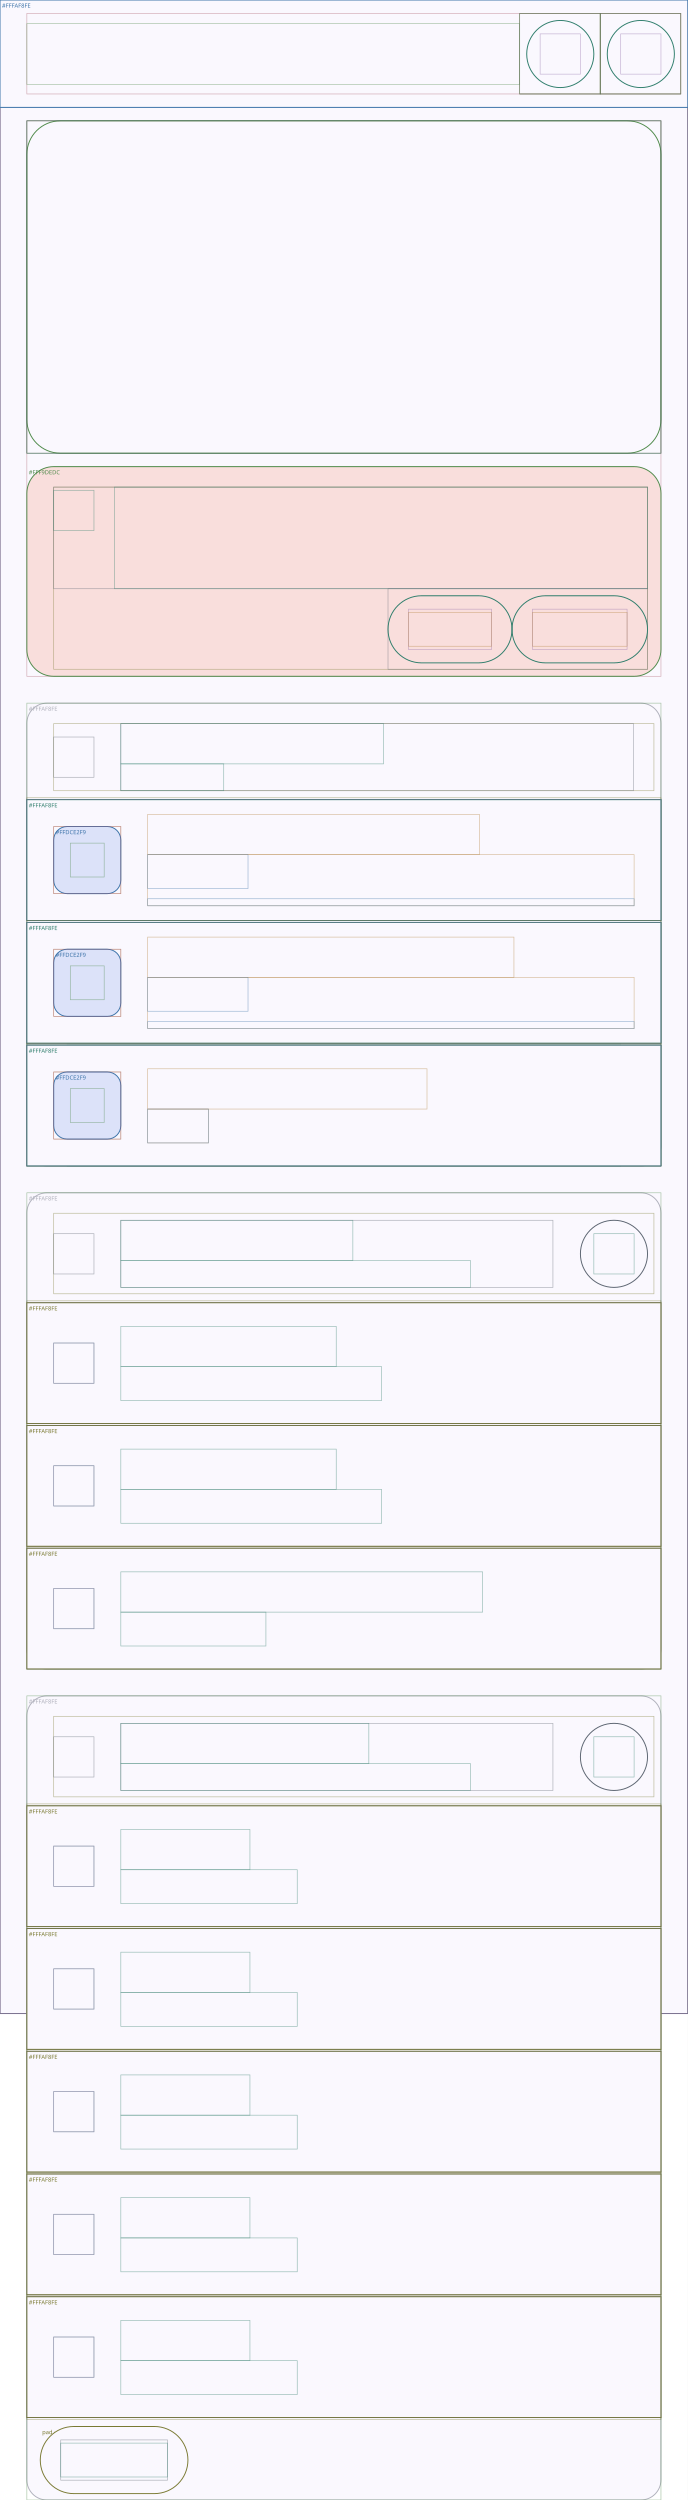
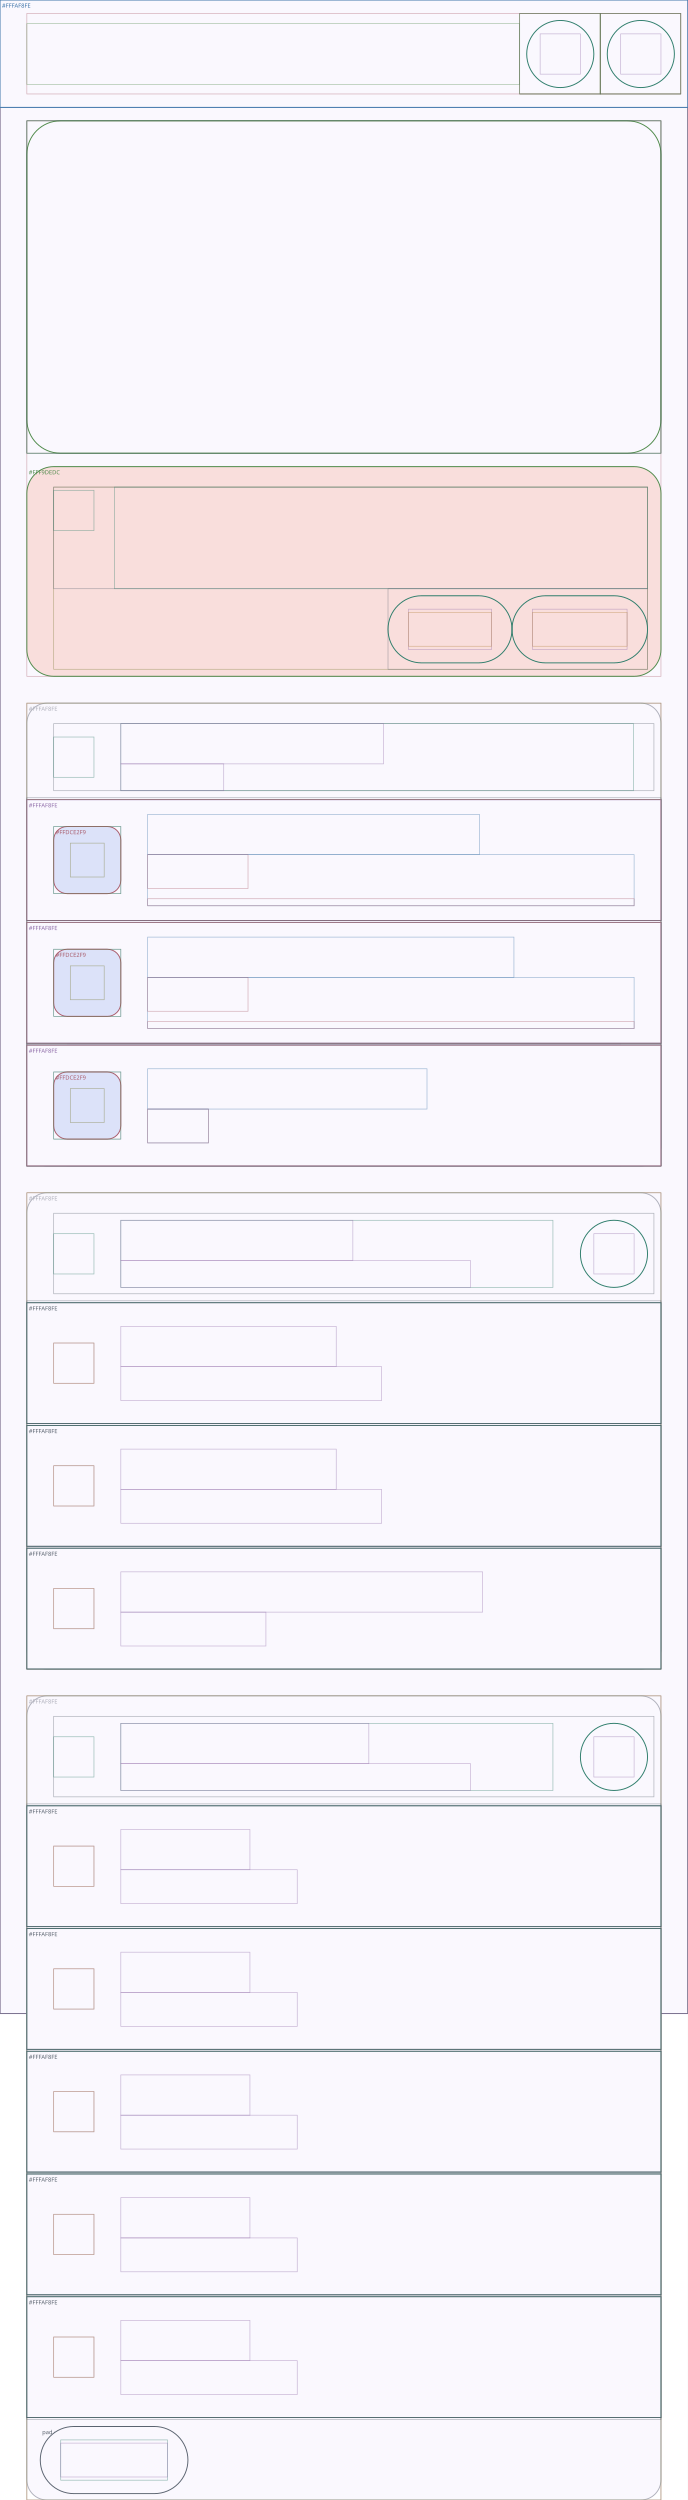
<svg xmlns="http://www.w3.org/2000/svg" viewBox="0 0 1076 3911" width="1076" height="3911" role="img" aria-label="composeApp/HomeDownloadFailedPreview layout wireframe">
  <rect width="1076" height="3911" fill="#ffffff" />
  <g>
    <rect x="0" y="0" width="1076" height="3150" fill="none" fill-opacity="0" stroke="#5B6470" stroke-width="1" stroke-opacity="0.5" />
  </g>
  <g>
    <rect x="0" y="0" width="1076" height="3150" fill="none" fill-opacity="0" stroke="#2E7D6B" stroke-width="1" stroke-opacity="0.5" />
  </g>
  <g>
    <rect x="0" y="0" width="1076" height="3150" fill="#FAF8FE" fill-opacity="1" stroke="#8E6BA8" stroke-width="1.5" stroke-opacity="1" />
    <text x="3" y="12" font-family="system-ui, sans-serif" font-size="9" fill="#8E6BA8">#FFFAF8FE</text>
  </g>
  <g>
    <rect x="0" y="0" width="1076" height="3150" fill="none" fill-opacity="0" stroke="#B0813B" stroke-width="1" stroke-opacity="0.5" />
  </g>
  <g>
    <rect x="0" y="168" width="1076" height="2982" fill="none" fill-opacity="0" stroke="#3B72A8" stroke-width="1" stroke-opacity="0.5" />
  </g>
  <g>
    <rect x="42" y="189" width="992" height="869" fill="none" fill-opacity="0" stroke="#A85B6B" stroke-width="1" stroke-opacity="0.5" />
  </g>
  <g>
    <path d="M94.5,189 H981.5 A52.5,52.5 0 0 1 1034,241.5 V656.5 A52.5,52.5 0 0 1 981.5,709 H94.5 A52.5,52.5 0 0 1 42,656.5 V241.5 A52.5,52.5 0 0 1 94.5,189 Z" fill="none" fill-opacity="0" stroke="#4F8A4A" stroke-width="1.5" stroke-opacity="1" />
  </g>
  <g>
    <rect x="42" y="189" width="992" height="520" fill="none" fill-opacity="0" stroke="#7A7A33" stroke-width="1" stroke-opacity="0.5" />
  </g>
  <g>
    <rect x="42" y="189" width="992" height="520" fill="none" fill-opacity="0" stroke="#5B6470" stroke-width="1" stroke-opacity="0.5" />
  </g>
  <g>
    <rect x="42" y="189" width="992" height="520" fill="none" fill-opacity="0" stroke="#2E7D6B" stroke-width="1" stroke-opacity="0.5" />
  </g>
  <g>
    <path d="M84,730 H992 A42,42 0 0 1 1034,772 V1016 A42,42 0 0 1 992,1058 H84 A42,42 0 0 1 42,1016 V772 A42,42 0 0 1 84,730 Z" fill="#F9DEDC" fill-opacity="1" stroke="#4F8A4A" stroke-width="1.5" stroke-opacity="1" />
    <text x="45" y="742" font-family="system-ui, sans-serif" font-size="9" fill="#4F8A4A">#FFF9DEDC</text>
  </g>
  <g>
    <rect x="84" y="762" width="929" height="285" fill="none" fill-opacity="0" stroke="#7A7A33" stroke-width="1" stroke-opacity="0.5" />
  </g>
  <g>
    <rect x="84" y="762" width="929" height="159" fill="none" fill-opacity="0" stroke="#5B6470" stroke-width="1" stroke-opacity="0.5" />
  </g>
  <g>
    <rect x="84" y="767" width="63" height="63" fill="none" fill-opacity="0" stroke="#2E7D6B" stroke-width="1" stroke-opacity="0.5" />
  </g>
  <g>
    <rect x="179" y="762" width="834" height="159" fill="none" fill-opacity="0" stroke="#2E7D6B" stroke-width="1" stroke-opacity="0.5" />
  </g>
  <g>
    <rect x="607" y="921" width="406" height="126" fill="none" fill-opacity="0" stroke="#5B6470" stroke-width="1" stroke-opacity="0.5" />
  </g>
  <g>
    <path d="M659.5,932 H748.5 A52.5,52.5 0 0 1 801,984.5 V984.5 A52.5,52.5 0 0 1 748.5,1037 H659.5 A52.5,52.5 0 0 1 607,984.5 V984.5 A52.5,52.5 0 0 1 659.5,932 Z" fill="none" fill-opacity="0" stroke="#2E7D6B" stroke-width="1.5" stroke-opacity="1" />
  </g>
  <g>
    <rect x="639" y="953" width="130" height="63" fill="none" fill-opacity="0" stroke="#8E6BA8" stroke-width="1" stroke-opacity="0.5" />
  </g>
  <g>
    <rect x="639" y="958" width="130" height="53" fill="none" fill-opacity="0" stroke="#B0813B" stroke-width="1" stroke-opacity="0.5" />
  </g>
  <g>
    <path d="M853.5,932 H960.5 A52.5,52.5 0 0 1 1013,984.5 V984.5 A52.5,52.5 0 0 1 960.5,1037 H853.5 A52.5,52.5 0 0 1 801,984.5 V984.5 A52.5,52.5 0 0 1 853.5,932 Z" fill="none" fill-opacity="0" stroke="#2E7D6B" stroke-width="1.5" stroke-opacity="1" />
  </g>
  <g>
    <rect x="833" y="953" width="148" height="63" fill="none" fill-opacity="0" stroke="#8E6BA8" stroke-width="1" stroke-opacity="0.5" />
  </g>
  <g>
    <rect x="833" y="958" width="148" height="53" fill="none" fill-opacity="0" stroke="#B0813B" stroke-width="1" stroke-opacity="0.5" />
  </g>
  <g>
+     <rect x="42" y="1100" width="992" height="724" fill="none" fill-opacity="0" stroke="#A85B6B" stroke-width="1" stroke-opacity="0.5" />
+   </g>
+   <g>
    <path d="M73.5,1100 H1002.5 A31.5,31.5 0 0 1 1034,1131.5 V1792.5 A31.5,31.5 0 0 1 1002.5,1824 H73.5 A31.5,31.5 0 0 1 42,1792.5 V1131.5 A31.5,31.5 0 0 1 73.5,1100 Z" fill="#FAF8FE" fill-opacity="1" stroke="#B0B1BC" stroke-width="1.5" stroke-opacity="1" />
    <text x="45" y="1112" font-family="system-ui, sans-serif" font-size="9" fill="#B0B1BC">#FFFAF8FE</text>
  </g>
  <g>
-     <rect x="42" y="1100" width="992" height="724" fill="none" fill-opacity="0" stroke="#4F8A4A" stroke-width="1" stroke-opacity="0.5" />
-   </g>
-   <g>
-     <rect x="84" y="1132" width="939" height="105" fill="none" fill-opacity="0" stroke="#7A7A33" stroke-width="1" stroke-opacity="0.5" />
-   </g>
-   <g>
-     <rect x="84" y="1153" width="63" height="63" fill="none" fill-opacity="0" stroke="#5B6470" stroke-width="1" stroke-opacity="0.5" />
-   </g>
-   <g>
-     <rect x="189" y="1132" width="802" height="105" fill="none" fill-opacity="0" stroke="#5B6470" stroke-width="1" stroke-opacity="0.5" />
-   </g>
-   <g>
-     <rect x="189" y="1132" width="411" height="63" fill="none" fill-opacity="0" stroke="#2E7D6B" stroke-width="1" stroke-opacity="0.5" />
-   </g>
-   <g>
-     <rect x="189" y="1195" width="161" height="42" fill="none" fill-opacity="0" stroke="#2E7D6B" stroke-width="1" stroke-opacity="0.5" />
-   </g>
-   <g>
-     <rect x="42" y="1248" width="992" height="3" fill="none" fill-opacity="0" stroke="#7A7A33" stroke-width="1" stroke-opacity="0.5" />
-   </g>
-   <g>
-     <rect x="42" y="1251" width="992" height="189" fill="none" fill-opacity="0" stroke="#7A7A33" stroke-width="1" stroke-opacity="0.5" />
+     <rect x="42" y="1100" width="992" height="724" fill="none" fill-opacity="0" stroke="#7A7A33" stroke-width="1" stroke-opacity="0.5" />
+   </g>
+   <g>
+     <rect x="84" y="1132" width="939" height="105" fill="none" fill-opacity="0" stroke="#5B6470" stroke-width="1" stroke-opacity="0.5" />
+   </g>
+   <g>
+     <rect x="84" y="1153" width="63" height="63" fill="none" fill-opacity="0" stroke="#2E7D6B" stroke-width="1" stroke-opacity="0.5" />
+   </g>
+   <g>
+     <rect x="189" y="1132" width="802" height="105" fill="none" fill-opacity="0" stroke="#2E7D6B" stroke-width="1" stroke-opacity="0.5" />
+   </g>
+   <g>
+     <rect x="189" y="1132" width="411" height="63" fill="none" fill-opacity="0" stroke="#8E6BA8" stroke-width="1" stroke-opacity="0.5" />
+   </g>
+   <g>
+     <rect x="189" y="1195" width="161" height="42" fill="none" fill-opacity="0" stroke="#8E6BA8" stroke-width="1" stroke-opacity="0.5" />
+   </g>
+   <g>
+     <rect x="42" y="1248" width="992" height="3" fill="none" fill-opacity="0" stroke="#5B6470" stroke-width="1" stroke-opacity="0.5" />
  </g>
  <g>
    <rect x="42" y="1251" width="992" height="189" fill="none" fill-opacity="0" stroke="#5B6470" stroke-width="1" stroke-opacity="0.5" />
  </g>
  <g>
-     <rect x="105" y="1251" width="866" height="189" fill="none" fill-opacity="0" stroke="#2E7D6B" stroke-width="1" stroke-opacity="0.5" />
-   </g>
-   <g>
-     <rect x="42" y="1251" width="992" height="189" fill="none" fill-opacity="0" stroke="#5B6470" stroke-width="1" stroke-opacity="0.5" />
-   </g>
-   <g>
-     <rect x="42" y="1251" width="992" height="189" fill="#FAF8FE" fill-opacity="1" stroke="#2E7D6B" stroke-width="1.5" stroke-opacity="1" />
-     <text x="45" y="1263" font-family="system-ui, sans-serif" font-size="9" fill="#2E7D6B">#FFFAF8FE</text>
-   </g>
-   <g>
-     <rect x="42" y="1251" width="992" height="189" fill="none" fill-opacity="0" stroke="#8E6BA8" stroke-width="1" stroke-opacity="0.5" />
-   </g>
-   <g>
-     <rect x="84" y="1293" width="105" height="105" fill="none" fill-opacity="0" stroke="#B0813B" stroke-width="1" stroke-opacity="0.5" />
-   </g>
-   <g>
-     <path d="M105,1293 H168 A21,21 0 0 1 189,1314 V1377 A21,21 0 0 1 168,1398 H105 A21,21 0 0 1 84,1377 V1314 A21,21 0 0 1 105,1293 Z" fill="#DCE2F9" fill-opacity="1" stroke="#3B72A8" stroke-width="1.5" stroke-opacity="1" />
-     <text x="87" y="1305" font-family="system-ui, sans-serif" font-size="9" fill="#3B72A8">#FFDCE2F9</text>
-   </g>
-   <g>
-     <rect x="84" y="1293" width="105" height="105" fill="none" fill-opacity="0" stroke="#A85B6B" stroke-width="1" stroke-opacity="0.5" />
-   </g>
-   <g>
-     <rect x="110" y="1319" width="53" height="53" fill="none" fill-opacity="0" stroke="#4F8A4A" stroke-width="1" stroke-opacity="0.5" />
-   </g>
-   <g>
-     <rect x="231" y="1274" width="519" height="63" fill="none" fill-opacity="0" stroke="#B0813B" stroke-width="1" stroke-opacity="0.5" />
-   </g>
-   <g>
-     <rect x="231" y="1337" width="761" height="80" fill="none" fill-opacity="0" stroke="#B0813B" stroke-width="1" stroke-opacity="0.5" />
-   </g>
-   <g>
-     <rect x="231" y="1337" width="157" height="53" fill="none" fill-opacity="0" stroke="#3B72A8" stroke-width="1" stroke-opacity="0.5" />
-   </g>
-   <g>
-     <rect x="231" y="1406" width="761" height="11" fill="none" fill-opacity="0" stroke="#3B72A8" stroke-width="1" stroke-opacity="0.5" />
-   </g>
-   <g>
-     <rect x="42" y="1440" width="992" height="3" fill="none" fill-opacity="0" stroke="#7A7A33" stroke-width="1" stroke-opacity="0.5" />
-   </g>
-   <g>
-     <rect x="42" y="1443" width="992" height="189" fill="none" fill-opacity="0" stroke="#7A7A33" stroke-width="1" stroke-opacity="0.5" />
+     <rect x="42" y="1251" width="992" height="189" fill="none" fill-opacity="0" stroke="#2E7D6B" stroke-width="1" stroke-opacity="0.5" />
+   </g>
+   <g>
+     <rect x="105" y="1251" width="866" height="189" fill="none" fill-opacity="0" stroke="#8E6BA8" stroke-width="1" stroke-opacity="0.5" />
+   </g>
+   <g>
+     <rect x="42" y="1251" width="992" height="189" fill="none" fill-opacity="0" stroke="#2E7D6B" stroke-width="1" stroke-opacity="0.5" />
+   </g>
+   <g>
+     <rect x="42" y="1251" width="992" height="189" fill="#FAF8FE" fill-opacity="1" stroke="#8E6BA8" stroke-width="1.5" stroke-opacity="1" />
+     <text x="45" y="1263" font-family="system-ui, sans-serif" font-size="9" fill="#8E6BA8">#FFFAF8FE</text>
+   </g>
+   <g>
+     <rect x="42" y="1251" width="992" height="189" fill="none" fill-opacity="0" stroke="#B0813B" stroke-width="1" stroke-opacity="0.5" />
+   </g>
+   <g>
+     <rect x="84" y="1293" width="105" height="105" fill="none" fill-opacity="0" stroke="#3B72A8" stroke-width="1" stroke-opacity="0.5" />
+   </g>
+   <g>
+     <path d="M105,1293 H168 A21,21 0 0 1 189,1314 V1377 A21,21 0 0 1 168,1398 H105 A21,21 0 0 1 84,1377 V1314 A21,21 0 0 1 105,1293 Z" fill="#DCE2F9" fill-opacity="1" stroke="#A85B6B" stroke-width="1.5" stroke-opacity="1" />
+     <text x="87" y="1305" font-family="system-ui, sans-serif" font-size="9" fill="#A85B6B">#FFDCE2F9</text>
+   </g>
+   <g>
+     <rect x="84" y="1293" width="105" height="105" fill="none" fill-opacity="0" stroke="#4F8A4A" stroke-width="1" stroke-opacity="0.5" />
+   </g>
+   <g>
+     <rect x="110" y="1319" width="53" height="53" fill="none" fill-opacity="0" stroke="#7A7A33" stroke-width="1" stroke-opacity="0.5" />
+   </g>
+   <g>
+     <rect x="231" y="1274" width="519" height="63" fill="none" fill-opacity="0" stroke="#3B72A8" stroke-width="1" stroke-opacity="0.5" />
+   </g>
+   <g>
+     <rect x="231" y="1337" width="761" height="80" fill="none" fill-opacity="0" stroke="#3B72A8" stroke-width="1" stroke-opacity="0.5" />
+   </g>
+   <g>
+     <rect x="231" y="1337" width="157" height="53" fill="none" fill-opacity="0" stroke="#A85B6B" stroke-width="1" stroke-opacity="0.5" />
+   </g>
+   <g>
+     <rect x="231" y="1406" width="761" height="11" fill="none" fill-opacity="0" stroke="#A85B6B" stroke-width="1" stroke-opacity="0.5" />
+   </g>
+   <g>
+     <rect x="42" y="1440" width="992" height="3" fill="none" fill-opacity="0" stroke="#5B6470" stroke-width="1" stroke-opacity="0.5" />
  </g>
  <g>
    <rect x="42" y="1443" width="992" height="189" fill="none" fill-opacity="0" stroke="#5B6470" stroke-width="1" stroke-opacity="0.5" />
  </g>
  <g>
-     <rect x="105" y="1443" width="866" height="189" fill="none" fill-opacity="0" stroke="#2E7D6B" stroke-width="1" stroke-opacity="0.5" />
-   </g>
-   <g>
-     <rect x="42" y="1443" width="992" height="189" fill="none" fill-opacity="0" stroke="#5B6470" stroke-width="1" stroke-opacity="0.5" />
-   </g>
-   <g>
-     <rect x="42" y="1443" width="992" height="189" fill="#FAF8FE" fill-opacity="1" stroke="#2E7D6B" stroke-width="1.5" stroke-opacity="1" />
-     <text x="45" y="1455" font-family="system-ui, sans-serif" font-size="9" fill="#2E7D6B">#FFFAF8FE</text>
-   </g>
-   <g>
-     <rect x="42" y="1443" width="992" height="189" fill="none" fill-opacity="0" stroke="#8E6BA8" stroke-width="1" stroke-opacity="0.5" />
-   </g>
-   <g>
-     <rect x="84" y="1485" width="105" height="105" fill="none" fill-opacity="0" stroke="#B0813B" stroke-width="1" stroke-opacity="0.5" />
-   </g>
-   <g>
-     <path d="M105,1485 H168 A21,21 0 0 1 189,1506 V1569 A21,21 0 0 1 168,1590 H105 A21,21 0 0 1 84,1569 V1506 A21,21 0 0 1 105,1485 Z" fill="#DCE2F9" fill-opacity="1" stroke="#3B72A8" stroke-width="1.5" stroke-opacity="1" />
-     <text x="87" y="1497" font-family="system-ui, sans-serif" font-size="9" fill="#3B72A8">#FFDCE2F9</text>
-   </g>
-   <g>
-     <rect x="84" y="1485" width="105" height="105" fill="none" fill-opacity="0" stroke="#A85B6B" stroke-width="1" stroke-opacity="0.5" />
-   </g>
-   <g>
-     <rect x="110" y="1511" width="53" height="53" fill="none" fill-opacity="0" stroke="#4F8A4A" stroke-width="1" stroke-opacity="0.5" />
-   </g>
-   <g>
-     <rect x="231" y="1466" width="573" height="63" fill="none" fill-opacity="0" stroke="#B0813B" stroke-width="1" stroke-opacity="0.5" />
-   </g>
-   <g>
-     <rect x="231" y="1529" width="761" height="80" fill="none" fill-opacity="0" stroke="#B0813B" stroke-width="1" stroke-opacity="0.5" />
-   </g>
-   <g>
-     <rect x="231" y="1529" width="157" height="53" fill="none" fill-opacity="0" stroke="#3B72A8" stroke-width="1" stroke-opacity="0.5" />
-   </g>
-   <g>
-     <rect x="231" y="1598" width="761" height="11" fill="none" fill-opacity="0" stroke="#3B72A8" stroke-width="1" stroke-opacity="0.5" />
-   </g>
-   <g>
-     <rect x="42" y="1632" width="992" height="3" fill="none" fill-opacity="0" stroke="#7A7A33" stroke-width="1" stroke-opacity="0.5" />
-   </g>
-   <g>
-     <rect x="42" y="1635" width="992" height="189" fill="none" fill-opacity="0" stroke="#7A7A33" stroke-width="1" stroke-opacity="0.5" />
+     <rect x="42" y="1443" width="992" height="189" fill="none" fill-opacity="0" stroke="#2E7D6B" stroke-width="1" stroke-opacity="0.5" />
+   </g>
+   <g>
+     <rect x="105" y="1443" width="866" height="189" fill="none" fill-opacity="0" stroke="#8E6BA8" stroke-width="1" stroke-opacity="0.5" />
+   </g>
+   <g>
+     <rect x="42" y="1443" width="992" height="189" fill="none" fill-opacity="0" stroke="#2E7D6B" stroke-width="1" stroke-opacity="0.5" />
+   </g>
+   <g>
+     <rect x="42" y="1443" width="992" height="189" fill="#FAF8FE" fill-opacity="1" stroke="#8E6BA8" stroke-width="1.5" stroke-opacity="1" />
+     <text x="45" y="1455" font-family="system-ui, sans-serif" font-size="9" fill="#8E6BA8">#FFFAF8FE</text>
+   </g>
+   <g>
+     <rect x="42" y="1443" width="992" height="189" fill="none" fill-opacity="0" stroke="#B0813B" stroke-width="1" stroke-opacity="0.5" />
+   </g>
+   <g>
+     <rect x="84" y="1485" width="105" height="105" fill="none" fill-opacity="0" stroke="#3B72A8" stroke-width="1" stroke-opacity="0.5" />
+   </g>
+   <g>
+     <path d="M105,1485 H168 A21,21 0 0 1 189,1506 V1569 A21,21 0 0 1 168,1590 H105 A21,21 0 0 1 84,1569 V1506 A21,21 0 0 1 105,1485 Z" fill="#DCE2F9" fill-opacity="1" stroke="#A85B6B" stroke-width="1.5" stroke-opacity="1" />
+     <text x="87" y="1497" font-family="system-ui, sans-serif" font-size="9" fill="#A85B6B">#FFDCE2F9</text>
+   </g>
+   <g>
+     <rect x="84" y="1485" width="105" height="105" fill="none" fill-opacity="0" stroke="#4F8A4A" stroke-width="1" stroke-opacity="0.5" />
+   </g>
+   <g>
+     <rect x="110" y="1511" width="53" height="53" fill="none" fill-opacity="0" stroke="#7A7A33" stroke-width="1" stroke-opacity="0.5" />
+   </g>
+   <g>
+     <rect x="231" y="1466" width="573" height="63" fill="none" fill-opacity="0" stroke="#3B72A8" stroke-width="1" stroke-opacity="0.5" />
+   </g>
+   <g>
+     <rect x="231" y="1529" width="761" height="80" fill="none" fill-opacity="0" stroke="#3B72A8" stroke-width="1" stroke-opacity="0.5" />
+   </g>
+   <g>
+     <rect x="231" y="1529" width="157" height="53" fill="none" fill-opacity="0" stroke="#A85B6B" stroke-width="1" stroke-opacity="0.5" />
+   </g>
+   <g>
+     <rect x="231" y="1598" width="761" height="11" fill="none" fill-opacity="0" stroke="#A85B6B" stroke-width="1" stroke-opacity="0.5" />
+   </g>
+   <g>
+     <rect x="42" y="1632" width="992" height="3" fill="none" fill-opacity="0" stroke="#5B6470" stroke-width="1" stroke-opacity="0.5" />
  </g>
  <g>
    <rect x="42" y="1635" width="992" height="189" fill="none" fill-opacity="0" stroke="#5B6470" stroke-width="1" stroke-opacity="0.5" />
  </g>
  <g>
-     <rect x="105" y="1635" width="866" height="189" fill="none" fill-opacity="0" stroke="#2E7D6B" stroke-width="1" stroke-opacity="0.5" />
-   </g>
-   <g>
-     <rect x="42" y="1635" width="992" height="189" fill="none" fill-opacity="0" stroke="#5B6470" stroke-width="1" stroke-opacity="0.5" />
-   </g>
-   <g>
-     <rect x="42" y="1635" width="992" height="189" fill="#FAF8FE" fill-opacity="1" stroke="#2E7D6B" stroke-width="1.5" stroke-opacity="1" />
-     <text x="45" y="1647" font-family="system-ui, sans-serif" font-size="9" fill="#2E7D6B">#FFFAF8FE</text>
-   </g>
-   <g>
-     <rect x="42" y="1635" width="992" height="189" fill="none" fill-opacity="0" stroke="#8E6BA8" stroke-width="1" stroke-opacity="0.5" />
-   </g>
-   <g>
-     <rect x="84" y="1677" width="105" height="105" fill="none" fill-opacity="0" stroke="#B0813B" stroke-width="1" stroke-opacity="0.5" />
-   </g>
-   <g>
-     <path d="M105,1677 H168 A21,21 0 0 1 189,1698 V1761 A21,21 0 0 1 168,1782 H105 A21,21 0 0 1 84,1761 V1698 A21,21 0 0 1 105,1677 Z" fill="#DCE2F9" fill-opacity="1" stroke="#3B72A8" stroke-width="1.5" stroke-opacity="1" />
-     <text x="87" y="1689" font-family="system-ui, sans-serif" font-size="9" fill="#3B72A8">#FFDCE2F9</text>
-   </g>
-   <g>
-     <rect x="84" y="1677" width="105" height="105" fill="none" fill-opacity="0" stroke="#A85B6B" stroke-width="1" stroke-opacity="0.5" />
-   </g>
-   <g>
-     <rect x="110" y="1703" width="53" height="53" fill="none" fill-opacity="0" stroke="#4F8A4A" stroke-width="1" stroke-opacity="0.5" />
-   </g>
-   <g>
-     <rect x="231" y="1672" width="437" height="63" fill="none" fill-opacity="0" stroke="#B0813B" stroke-width="1" stroke-opacity="0.5" />
-   </g>
-   <g>
-     <rect x="231" y="1735" width="95" height="53" fill="none" fill-opacity="0" stroke="#B0813B" stroke-width="1" stroke-opacity="0.5" />
+     <rect x="42" y="1635" width="992" height="189" fill="none" fill-opacity="0" stroke="#2E7D6B" stroke-width="1" stroke-opacity="0.5" />
+   </g>
+   <g>
+     <rect x="105" y="1635" width="866" height="189" fill="none" fill-opacity="0" stroke="#8E6BA8" stroke-width="1" stroke-opacity="0.5" />
+   </g>
+   <g>
+     <rect x="42" y="1635" width="992" height="189" fill="none" fill-opacity="0" stroke="#2E7D6B" stroke-width="1" stroke-opacity="0.5" />
+   </g>
+   <g>
+     <rect x="42" y="1635" width="992" height="189" fill="#FAF8FE" fill-opacity="1" stroke="#8E6BA8" stroke-width="1.5" stroke-opacity="1" />
+     <text x="45" y="1647" font-family="system-ui, sans-serif" font-size="9" fill="#8E6BA8">#FFFAF8FE</text>
+   </g>
+   <g>
+     <rect x="42" y="1635" width="992" height="189" fill="none" fill-opacity="0" stroke="#B0813B" stroke-width="1" stroke-opacity="0.5" />
+   </g>
+   <g>
+     <rect x="84" y="1677" width="105" height="105" fill="none" fill-opacity="0" stroke="#3B72A8" stroke-width="1" stroke-opacity="0.5" />
+   </g>
+   <g>
+     <path d="M105,1677 H168 A21,21 0 0 1 189,1698 V1761 A21,21 0 0 1 168,1782 H105 A21,21 0 0 1 84,1761 V1698 A21,21 0 0 1 105,1677 Z" fill="#DCE2F9" fill-opacity="1" stroke="#A85B6B" stroke-width="1.5" stroke-opacity="1" />
+     <text x="87" y="1689" font-family="system-ui, sans-serif" font-size="9" fill="#A85B6B">#FFDCE2F9</text>
+   </g>
+   <g>
+     <rect x="84" y="1677" width="105" height="105" fill="none" fill-opacity="0" stroke="#4F8A4A" stroke-width="1" stroke-opacity="0.5" />
+   </g>
+   <g>
+     <rect x="110" y="1703" width="53" height="53" fill="none" fill-opacity="0" stroke="#7A7A33" stroke-width="1" stroke-opacity="0.5" />
+   </g>
+   <g>
+     <rect x="231" y="1672" width="437" height="63" fill="none" fill-opacity="0" stroke="#3B72A8" stroke-width="1" stroke-opacity="0.5" />
  </g>
  <g>
    <rect x="231" y="1735" width="95" height="53" fill="none" fill-opacity="0" stroke="#3B72A8" stroke-width="1" stroke-opacity="0.5" />
+   </g>
+   <g>
+     <rect x="231" y="1735" width="95" height="53" fill="none" fill-opacity="0" stroke="#A85B6B" stroke-width="1" stroke-opacity="0.5" />
+   </g>
+   <g>
+     <rect x="42" y="1866" width="992" height="745" fill="none" fill-opacity="0" stroke="#A85B6B" stroke-width="1" stroke-opacity="0.5" />
  </g>
  <g>
    <path d="M73.5,1866 H1002.5 A31.5,31.5 0 0 1 1034,1897.5 V2579.5 A31.5,31.5 0 0 1 1002.5,2611 H73.5 A31.5,31.5 0 0 1 42,2579.5 V1897.5 A31.5,31.5 0 0 1 73.5,1866 Z" fill="#FAF8FE" fill-opacity="1" stroke="#B0B1BC" stroke-width="1.5" stroke-opacity="1" />
    <text x="45" y="1878" font-family="system-ui, sans-serif" font-size="9" fill="#B0B1BC">#FFFAF8FE</text>
  </g>
  <g>
-     <rect x="42" y="1866" width="992" height="745" fill="none" fill-opacity="0" stroke="#4F8A4A" stroke-width="1" stroke-opacity="0.5" />
-   </g>
-   <g>
-     <rect x="84" y="1898" width="939" height="126" fill="none" fill-opacity="0" stroke="#7A7A33" stroke-width="1" stroke-opacity="0.5" />
-   </g>
-   <g>
-     <rect x="84" y="1930" width="63" height="63" fill="none" fill-opacity="0" stroke="#5B6470" stroke-width="1" stroke-opacity="0.5" />
-   </g>
-   <g>
-     <rect x="189" y="1909" width="676" height="105" fill="none" fill-opacity="0" stroke="#5B6470" stroke-width="1" stroke-opacity="0.5" />
-   </g>
-   <g>
-     <rect x="189" y="1909" width="363" height="63" fill="none" fill-opacity="0" stroke="#2E7D6B" stroke-width="1" stroke-opacity="0.5" />
-   </g>
-   <g>
-     <rect x="189" y="1972" width="547" height="42" fill="none" fill-opacity="0" stroke="#2E7D6B" stroke-width="1" stroke-opacity="0.5" />
-   </g>
-   <g>
-     <path d="M960.5,1909 H960.5 A52.5,52.5 0 0 1 1013,1961.5 V1961.5 A52.5,52.5 0 0 1 960.5,2014 H960.5 A52.5,52.5 0 0 1 908,1961.5 V1961.5 A52.5,52.5 0 0 1 960.5,1909 Z" fill="none" fill-opacity="0" stroke="#5B6470" stroke-width="1.5" stroke-opacity="1" />
-   </g>
-   <g>
-     <rect x="929" y="1930" width="63" height="63" fill="none" fill-opacity="0" stroke="#2E7D6B" stroke-width="1" stroke-opacity="0.5" />
-   </g>
-   <g>
-     <rect x="42" y="2035" width="992" height="3" fill="none" fill-opacity="0" stroke="#7A7A33" stroke-width="1" stroke-opacity="0.5" />
-   </g>
-   <g>
-     <rect x="42" y="2038" width="992" height="189" fill="#FAF8FE" fill-opacity="1" stroke="#7A7A33" stroke-width="1.5" stroke-opacity="1" />
-     <text x="45" y="2050" font-family="system-ui, sans-serif" font-size="9" fill="#7A7A33">#FFFAF8FE</text>
-   </g>
-   <g>
-     <rect x="42" y="2038" width="992" height="189" fill="none" fill-opacity="0" stroke="#5B6470" stroke-width="1" stroke-opacity="0.5" />
-   </g>
-   <g>
-     <rect x="84" y="2101" width="63" height="63" fill="none" fill-opacity="0" stroke="#2E7D6B" stroke-width="1" stroke-opacity="0.5" />
+     <rect x="42" y="1866" width="992" height="745" fill="none" fill-opacity="0" stroke="#7A7A33" stroke-width="1" stroke-opacity="0.5" />
+   </g>
+   <g>
+     <rect x="84" y="1898" width="939" height="126" fill="none" fill-opacity="0" stroke="#5B6470" stroke-width="1" stroke-opacity="0.5" />
+   </g>
+   <g>
+     <rect x="84" y="1930" width="63" height="63" fill="none" fill-opacity="0" stroke="#2E7D6B" stroke-width="1" stroke-opacity="0.5" />
+   </g>
+   <g>
+     <rect x="189" y="1909" width="676" height="105" fill="none" fill-opacity="0" stroke="#2E7D6B" stroke-width="1" stroke-opacity="0.5" />
+   </g>
+   <g>
+     <rect x="189" y="1909" width="363" height="63" fill="none" fill-opacity="0" stroke="#8E6BA8" stroke-width="1" stroke-opacity="0.5" />
+   </g>
+   <g>
+     <rect x="189" y="1972" width="547" height="42" fill="none" fill-opacity="0" stroke="#8E6BA8" stroke-width="1" stroke-opacity="0.5" />
+   </g>
+   <g>
+     <path d="M960.5,1909 H960.5 A52.5,52.5 0 0 1 1013,1961.5 V1961.5 A52.5,52.5 0 0 1 960.5,2014 H960.5 A52.5,52.5 0 0 1 908,1961.5 V1961.5 A52.5,52.5 0 0 1 960.5,1909 Z" fill="none" fill-opacity="0" stroke="#2E7D6B" stroke-width="1.5" stroke-opacity="1" />
+   </g>
+   <g>
+     <rect x="929" y="1930" width="63" height="63" fill="none" fill-opacity="0" stroke="#8E6BA8" stroke-width="1" stroke-opacity="0.5" />
+   </g>
+   <g>
+     <rect x="42" y="2035" width="992" height="3" fill="none" fill-opacity="0" stroke="#5B6470" stroke-width="1" stroke-opacity="0.5" />
+   </g>
+   <g>
+     <rect x="42" y="2038" width="992" height="189" fill="#FAF8FE" fill-opacity="1" stroke="#5B6470" stroke-width="1.5" stroke-opacity="1" />
+     <text x="45" y="2050" font-family="system-ui, sans-serif" font-size="9" fill="#5B6470">#FFFAF8FE</text>
+   </g>
+   <g>
+     <rect x="42" y="2038" width="992" height="189" fill="none" fill-opacity="0" stroke="#2E7D6B" stroke-width="1" stroke-opacity="0.5" />
  </g>
  <g>
    <rect x="84" y="2101" width="63" height="63" fill="none" fill-opacity="0" stroke="#8E6BA8" stroke-width="1" stroke-opacity="0.5" />
  </g>
  <g>
-     <rect x="189" y="2075" width="337" height="63" fill="none" fill-opacity="0" stroke="#2E7D6B" stroke-width="1" stroke-opacity="0.5" />
-   </g>
-   <g>
-     <rect x="189" y="2138" width="408" height="53" fill="none" fill-opacity="0" stroke="#2E7D6B" stroke-width="1" stroke-opacity="0.5" />
-   </g>
-   <g>
-     <rect x="42" y="2227" width="992" height="3" fill="none" fill-opacity="0" stroke="#7A7A33" stroke-width="1" stroke-opacity="0.5" />
-   </g>
-   <g>
-     <rect x="42" y="2230" width="992" height="189" fill="#FAF8FE" fill-opacity="1" stroke="#7A7A33" stroke-width="1.5" stroke-opacity="1" />
-     <text x="45" y="2242" font-family="system-ui, sans-serif" font-size="9" fill="#7A7A33">#FFFAF8FE</text>
-   </g>
-   <g>
-     <rect x="42" y="2230" width="992" height="189" fill="none" fill-opacity="0" stroke="#5B6470" stroke-width="1" stroke-opacity="0.5" />
-   </g>
-   <g>
-     <rect x="84" y="2293" width="63" height="63" fill="none" fill-opacity="0" stroke="#2E7D6B" stroke-width="1" stroke-opacity="0.5" />
+     <rect x="84" y="2101" width="63" height="63" fill="none" fill-opacity="0" stroke="#B0813B" stroke-width="1" stroke-opacity="0.5" />
+   </g>
+   <g>
+     <rect x="189" y="2075" width="337" height="63" fill="none" fill-opacity="0" stroke="#8E6BA8" stroke-width="1" stroke-opacity="0.5" />
+   </g>
+   <g>
+     <rect x="189" y="2138" width="408" height="53" fill="none" fill-opacity="0" stroke="#8E6BA8" stroke-width="1" stroke-opacity="0.5" />
+   </g>
+   <g>
+     <rect x="42" y="2227" width="992" height="3" fill="none" fill-opacity="0" stroke="#5B6470" stroke-width="1" stroke-opacity="0.5" />
+   </g>
+   <g>
+     <rect x="42" y="2230" width="992" height="189" fill="#FAF8FE" fill-opacity="1" stroke="#5B6470" stroke-width="1.5" stroke-opacity="1" />
+     <text x="45" y="2242" font-family="system-ui, sans-serif" font-size="9" fill="#5B6470">#FFFAF8FE</text>
+   </g>
+   <g>
+     <rect x="42" y="2230" width="992" height="189" fill="none" fill-opacity="0" stroke="#2E7D6B" stroke-width="1" stroke-opacity="0.5" />
  </g>
  <g>
    <rect x="84" y="2293" width="63" height="63" fill="none" fill-opacity="0" stroke="#8E6BA8" stroke-width="1" stroke-opacity="0.5" />
  </g>
  <g>
-     <rect x="189" y="2267" width="337" height="63" fill="none" fill-opacity="0" stroke="#2E7D6B" stroke-width="1" stroke-opacity="0.5" />
-   </g>
-   <g>
-     <rect x="189" y="2330" width="408" height="53" fill="none" fill-opacity="0" stroke="#2E7D6B" stroke-width="1" stroke-opacity="0.5" />
-   </g>
-   <g>
-     <rect x="42" y="2419" width="992" height="3" fill="none" fill-opacity="0" stroke="#7A7A33" stroke-width="1" stroke-opacity="0.5" />
-   </g>
-   <g>
-     <rect x="42" y="2422" width="992" height="189" fill="#FAF8FE" fill-opacity="1" stroke="#7A7A33" stroke-width="1.5" stroke-opacity="1" />
-     <text x="45" y="2434" font-family="system-ui, sans-serif" font-size="9" fill="#7A7A33">#FFFAF8FE</text>
-   </g>
-   <g>
-     <rect x="42" y="2422" width="992" height="189" fill="none" fill-opacity="0" stroke="#5B6470" stroke-width="1" stroke-opacity="0.5" />
-   </g>
-   <g>
-     <rect x="84" y="2485" width="63" height="63" fill="none" fill-opacity="0" stroke="#2E7D6B" stroke-width="1" stroke-opacity="0.5" />
+     <rect x="84" y="2293" width="63" height="63" fill="none" fill-opacity="0" stroke="#B0813B" stroke-width="1" stroke-opacity="0.5" />
+   </g>
+   <g>
+     <rect x="189" y="2267" width="337" height="63" fill="none" fill-opacity="0" stroke="#8E6BA8" stroke-width="1" stroke-opacity="0.5" />
+   </g>
+   <g>
+     <rect x="189" y="2330" width="408" height="53" fill="none" fill-opacity="0" stroke="#8E6BA8" stroke-width="1" stroke-opacity="0.5" />
+   </g>
+   <g>
+     <rect x="42" y="2419" width="992" height="3" fill="none" fill-opacity="0" stroke="#5B6470" stroke-width="1" stroke-opacity="0.5" />
+   </g>
+   <g>
+     <rect x="42" y="2422" width="992" height="189" fill="#FAF8FE" fill-opacity="1" stroke="#5B6470" stroke-width="1.5" stroke-opacity="1" />
+     <text x="45" y="2434" font-family="system-ui, sans-serif" font-size="9" fill="#5B6470">#FFFAF8FE</text>
+   </g>
+   <g>
+     <rect x="42" y="2422" width="992" height="189" fill="none" fill-opacity="0" stroke="#2E7D6B" stroke-width="1" stroke-opacity="0.5" />
  </g>
  <g>
    <rect x="84" y="2485" width="63" height="63" fill="none" fill-opacity="0" stroke="#8E6BA8" stroke-width="1" stroke-opacity="0.5" />
  </g>
  <g>
-     <rect x="189" y="2459" width="566" height="63" fill="none" fill-opacity="0" stroke="#2E7D6B" stroke-width="1" stroke-opacity="0.5" />
-   </g>
-   <g>
-     <rect x="189" y="2522" width="227" height="53" fill="none" fill-opacity="0" stroke="#2E7D6B" stroke-width="1" stroke-opacity="0.5" />
+     <rect x="84" y="2485" width="63" height="63" fill="none" fill-opacity="0" stroke="#B0813B" stroke-width="1" stroke-opacity="0.5" />
+   </g>
+   <g>
+     <rect x="189" y="2459" width="566" height="63" fill="none" fill-opacity="0" stroke="#8E6BA8" stroke-width="1" stroke-opacity="0.5" />
+   </g>
+   <g>
+     <rect x="189" y="2522" width="227" height="53" fill="none" fill-opacity="0" stroke="#8E6BA8" stroke-width="1" stroke-opacity="0.5" />
+   </g>
+   <g>
+     <rect x="42" y="2653" width="992" height="1258" fill="none" fill-opacity="0" stroke="#A85B6B" stroke-width="1" stroke-opacity="0.5" />
  </g>
  <g>
    <path d="M73.5,2653 H1002.5 A31.5,31.5 0 0 1 1034,2684.5 V3879.5 A31.5,31.5 0 0 1 1002.5,3911 H73.5 A31.5,31.5 0 0 1 42,3879.5 V2684.5 A31.5,31.5 0 0 1 73.5,2653 Z" fill="#FAF8FE" fill-opacity="1" stroke="#B0B1BC" stroke-width="1.5" stroke-opacity="1" />
    <text x="45" y="2665" font-family="system-ui, sans-serif" font-size="9" fill="#B0B1BC">#FFFAF8FE</text>
  </g>
  <g>
-     <rect x="42" y="2653" width="992" height="1258" fill="none" fill-opacity="0" stroke="#4F8A4A" stroke-width="1" stroke-opacity="0.5" />
-   </g>
-   <g>
-     <rect x="84" y="2685" width="939" height="126" fill="none" fill-opacity="0" stroke="#7A7A33" stroke-width="1" stroke-opacity="0.5" />
-   </g>
-   <g>
-     <rect x="84" y="2717" width="63" height="63" fill="none" fill-opacity="0" stroke="#5B6470" stroke-width="1" stroke-opacity="0.5" />
-   </g>
-   <g>
-     <rect x="189" y="2696" width="676" height="105" fill="none" fill-opacity="0" stroke="#5B6470" stroke-width="1" stroke-opacity="0.5" />
-   </g>
-   <g>
-     <rect x="189" y="2696" width="388" height="63" fill="none" fill-opacity="0" stroke="#2E7D6B" stroke-width="1" stroke-opacity="0.5" />
-   </g>
-   <g>
-     <rect x="189" y="2759" width="547" height="42" fill="none" fill-opacity="0" stroke="#2E7D6B" stroke-width="1" stroke-opacity="0.5" />
-   </g>
-   <g>
-     <path d="M960.5,2696 H960.5 A52.5,52.5 0 0 1 1013,2748.5 V2748.5 A52.5,52.5 0 0 1 960.5,2801 H960.5 A52.5,52.5 0 0 1 908,2748.5 V2748.5 A52.5,52.5 0 0 1 960.5,2696 Z" fill="none" fill-opacity="0" stroke="#5B6470" stroke-width="1.5" stroke-opacity="1" />
-   </g>
-   <g>
-     <rect x="929" y="2717" width="63" height="63" fill="none" fill-opacity="0" stroke="#2E7D6B" stroke-width="1" stroke-opacity="0.5" />
-   </g>
-   <g>
-     <rect x="42" y="2822" width="992" height="3" fill="none" fill-opacity="0" stroke="#7A7A33" stroke-width="1" stroke-opacity="0.5" />
-   </g>
-   <g>
-     <rect x="42" y="2825" width="992" height="189" fill="#FAF8FE" fill-opacity="1" stroke="#7A7A33" stroke-width="1.5" stroke-opacity="1" />
-     <text x="45" y="2837" font-family="system-ui, sans-serif" font-size="9" fill="#7A7A33">#FFFAF8FE</text>
-   </g>
-   <g>
-     <rect x="42" y="2825" width="992" height="189" fill="none" fill-opacity="0" stroke="#5B6470" stroke-width="1" stroke-opacity="0.5" />
-   </g>
-   <g>
-     <rect x="84" y="2888" width="63" height="63" fill="none" fill-opacity="0" stroke="#2E7D6B" stroke-width="1" stroke-opacity="0.5" />
+     <rect x="42" y="2653" width="992" height="1258" fill="none" fill-opacity="0" stroke="#7A7A33" stroke-width="1" stroke-opacity="0.5" />
+   </g>
+   <g>
+     <rect x="84" y="2685" width="939" height="126" fill="none" fill-opacity="0" stroke="#5B6470" stroke-width="1" stroke-opacity="0.5" />
+   </g>
+   <g>
+     <rect x="84" y="2717" width="63" height="63" fill="none" fill-opacity="0" stroke="#2E7D6B" stroke-width="1" stroke-opacity="0.5" />
+   </g>
+   <g>
+     <rect x="189" y="2696" width="676" height="105" fill="none" fill-opacity="0" stroke="#2E7D6B" stroke-width="1" stroke-opacity="0.5" />
+   </g>
+   <g>
+     <rect x="189" y="2696" width="388" height="63" fill="none" fill-opacity="0" stroke="#8E6BA8" stroke-width="1" stroke-opacity="0.5" />
+   </g>
+   <g>
+     <rect x="189" y="2759" width="547" height="42" fill="none" fill-opacity="0" stroke="#8E6BA8" stroke-width="1" stroke-opacity="0.5" />
+   </g>
+   <g>
+     <path d="M960.5,2696 H960.5 A52.5,52.5 0 0 1 1013,2748.5 V2748.5 A52.5,52.5 0 0 1 960.5,2801 H960.5 A52.5,52.5 0 0 1 908,2748.5 V2748.5 A52.5,52.5 0 0 1 960.5,2696 Z" fill="none" fill-opacity="0" stroke="#2E7D6B" stroke-width="1.5" stroke-opacity="1" />
+   </g>
+   <g>
+     <rect x="929" y="2717" width="63" height="63" fill="none" fill-opacity="0" stroke="#8E6BA8" stroke-width="1" stroke-opacity="0.5" />
+   </g>
+   <g>
+     <rect x="42" y="2822" width="992" height="3" fill="none" fill-opacity="0" stroke="#5B6470" stroke-width="1" stroke-opacity="0.5" />
+   </g>
+   <g>
+     <rect x="42" y="2825" width="992" height="189" fill="#FAF8FE" fill-opacity="1" stroke="#5B6470" stroke-width="1.5" stroke-opacity="1" />
+     <text x="45" y="2837" font-family="system-ui, sans-serif" font-size="9" fill="#5B6470">#FFFAF8FE</text>
+   </g>
+   <g>
+     <rect x="42" y="2825" width="992" height="189" fill="none" fill-opacity="0" stroke="#2E7D6B" stroke-width="1" stroke-opacity="0.5" />
  </g>
  <g>
    <rect x="84" y="2888" width="63" height="63" fill="none" fill-opacity="0" stroke="#8E6BA8" stroke-width="1" stroke-opacity="0.5" />
  </g>
  <g>
-     <rect x="189" y="2862" width="202" height="63" fill="none" fill-opacity="0" stroke="#2E7D6B" stroke-width="1" stroke-opacity="0.5" />
-   </g>
-   <g>
-     <rect x="189" y="2925" width="276" height="53" fill="none" fill-opacity="0" stroke="#2E7D6B" stroke-width="1" stroke-opacity="0.5" />
-   </g>
-   <g>
-     <rect x="42" y="3014" width="992" height="3" fill="none" fill-opacity="0" stroke="#7A7A33" stroke-width="1" stroke-opacity="0.5" />
-   </g>
-   <g>
-     <rect x="42" y="3017" width="992" height="189" fill="#FAF8FE" fill-opacity="1" stroke="#7A7A33" stroke-width="1.5" stroke-opacity="1" />
-     <text x="45" y="3029" font-family="system-ui, sans-serif" font-size="9" fill="#7A7A33">#FFFAF8FE</text>
-   </g>
-   <g>
-     <rect x="42" y="3017" width="992" height="189" fill="none" fill-opacity="0" stroke="#5B6470" stroke-width="1" stroke-opacity="0.5" />
-   </g>
-   <g>
-     <rect x="84" y="3080" width="63" height="63" fill="none" fill-opacity="0" stroke="#2E7D6B" stroke-width="1" stroke-opacity="0.5" />
+     <rect x="84" y="2888" width="63" height="63" fill="none" fill-opacity="0" stroke="#B0813B" stroke-width="1" stroke-opacity="0.5" />
+   </g>
+   <g>
+     <rect x="189" y="2862" width="202" height="63" fill="none" fill-opacity="0" stroke="#8E6BA8" stroke-width="1" stroke-opacity="0.5" />
+   </g>
+   <g>
+     <rect x="189" y="2925" width="276" height="53" fill="none" fill-opacity="0" stroke="#8E6BA8" stroke-width="1" stroke-opacity="0.5" />
+   </g>
+   <g>
+     <rect x="42" y="3014" width="992" height="3" fill="none" fill-opacity="0" stroke="#5B6470" stroke-width="1" stroke-opacity="0.5" />
+   </g>
+   <g>
+     <rect x="42" y="3017" width="992" height="189" fill="#FAF8FE" fill-opacity="1" stroke="#5B6470" stroke-width="1.5" stroke-opacity="1" />
+     <text x="45" y="3029" font-family="system-ui, sans-serif" font-size="9" fill="#5B6470">#FFFAF8FE</text>
+   </g>
+   <g>
+     <rect x="42" y="3017" width="992" height="189" fill="none" fill-opacity="0" stroke="#2E7D6B" stroke-width="1" stroke-opacity="0.5" />
  </g>
  <g>
    <rect x="84" y="3080" width="63" height="63" fill="none" fill-opacity="0" stroke="#8E6BA8" stroke-width="1" stroke-opacity="0.5" />
  </g>
  <g>
-     <rect x="189" y="3054" width="202" height="63" fill="none" fill-opacity="0" stroke="#2E7D6B" stroke-width="1" stroke-opacity="0.5" />
-   </g>
-   <g>
-     <rect x="189" y="3117" width="276" height="53" fill="none" fill-opacity="0" stroke="#2E7D6B" stroke-width="1" stroke-opacity="0.5" />
-   </g>
-   <g>
-     <rect x="42" y="3206" width="992" height="3" fill="none" fill-opacity="0" stroke="#7A7A33" stroke-width="1" stroke-opacity="0.5" />
-   </g>
-   <g>
-     <rect x="42" y="3209" width="992" height="189" fill="#FAF8FE" fill-opacity="1" stroke="#7A7A33" stroke-width="1.5" stroke-opacity="1" />
-     <text x="45" y="3221" font-family="system-ui, sans-serif" font-size="9" fill="#7A7A33">#FFFAF8FE</text>
-   </g>
-   <g>
-     <rect x="42" y="3209" width="992" height="189" fill="none" fill-opacity="0" stroke="#5B6470" stroke-width="1" stroke-opacity="0.5" />
-   </g>
-   <g>
-     <rect x="84" y="3272" width="63" height="63" fill="none" fill-opacity="0" stroke="#2E7D6B" stroke-width="1" stroke-opacity="0.5" />
+     <rect x="84" y="3080" width="63" height="63" fill="none" fill-opacity="0" stroke="#B0813B" stroke-width="1" stroke-opacity="0.5" />
+   </g>
+   <g>
+     <rect x="189" y="3054" width="202" height="63" fill="none" fill-opacity="0" stroke="#8E6BA8" stroke-width="1" stroke-opacity="0.5" />
+   </g>
+   <g>
+     <rect x="189" y="3117" width="276" height="53" fill="none" fill-opacity="0" stroke="#8E6BA8" stroke-width="1" stroke-opacity="0.5" />
+   </g>
+   <g>
+     <rect x="42" y="3206" width="992" height="3" fill="none" fill-opacity="0" stroke="#5B6470" stroke-width="1" stroke-opacity="0.5" />
+   </g>
+   <g>
+     <rect x="42" y="3209" width="992" height="189" fill="#FAF8FE" fill-opacity="1" stroke="#5B6470" stroke-width="1.5" stroke-opacity="1" />
+     <text x="45" y="3221" font-family="system-ui, sans-serif" font-size="9" fill="#5B6470">#FFFAF8FE</text>
+   </g>
+   <g>
+     <rect x="42" y="3209" width="992" height="189" fill="none" fill-opacity="0" stroke="#2E7D6B" stroke-width="1" stroke-opacity="0.5" />
  </g>
  <g>
    <rect x="84" y="3272" width="63" height="63" fill="none" fill-opacity="0" stroke="#8E6BA8" stroke-width="1" stroke-opacity="0.5" />
  </g>
  <g>
-     <rect x="189" y="3246" width="202" height="63" fill="none" fill-opacity="0" stroke="#2E7D6B" stroke-width="1" stroke-opacity="0.5" />
-   </g>
-   <g>
-     <rect x="189" y="3309" width="276" height="53" fill="none" fill-opacity="0" stroke="#2E7D6B" stroke-width="1" stroke-opacity="0.5" />
-   </g>
-   <g>
-     <rect x="42" y="3398" width="992" height="3" fill="none" fill-opacity="0" stroke="#7A7A33" stroke-width="1" stroke-opacity="0.5" />
-   </g>
-   <g>
-     <rect x="42" y="3401" width="992" height="189" fill="#FAF8FE" fill-opacity="1" stroke="#7A7A33" stroke-width="1.5" stroke-opacity="1" />
-     <text x="45" y="3413" font-family="system-ui, sans-serif" font-size="9" fill="#7A7A33">#FFFAF8FE</text>
-   </g>
-   <g>
-     <rect x="42" y="3401" width="992" height="189" fill="none" fill-opacity="0" stroke="#5B6470" stroke-width="1" stroke-opacity="0.5" />
-   </g>
-   <g>
-     <rect x="84" y="3464" width="63" height="63" fill="none" fill-opacity="0" stroke="#2E7D6B" stroke-width="1" stroke-opacity="0.5" />
+     <rect x="84" y="3272" width="63" height="63" fill="none" fill-opacity="0" stroke="#B0813B" stroke-width="1" stroke-opacity="0.5" />
+   </g>
+   <g>
+     <rect x="189" y="3246" width="202" height="63" fill="none" fill-opacity="0" stroke="#8E6BA8" stroke-width="1" stroke-opacity="0.5" />
+   </g>
+   <g>
+     <rect x="189" y="3309" width="276" height="53" fill="none" fill-opacity="0" stroke="#8E6BA8" stroke-width="1" stroke-opacity="0.5" />
+   </g>
+   <g>
+     <rect x="42" y="3398" width="992" height="3" fill="none" fill-opacity="0" stroke="#5B6470" stroke-width="1" stroke-opacity="0.5" />
+   </g>
+   <g>
+     <rect x="42" y="3401" width="992" height="189" fill="#FAF8FE" fill-opacity="1" stroke="#5B6470" stroke-width="1.5" stroke-opacity="1" />
+     <text x="45" y="3413" font-family="system-ui, sans-serif" font-size="9" fill="#5B6470">#FFFAF8FE</text>
+   </g>
+   <g>
+     <rect x="42" y="3401" width="992" height="189" fill="none" fill-opacity="0" stroke="#2E7D6B" stroke-width="1" stroke-opacity="0.5" />
  </g>
  <g>
    <rect x="84" y="3464" width="63" height="63" fill="none" fill-opacity="0" stroke="#8E6BA8" stroke-width="1" stroke-opacity="0.5" />
  </g>
  <g>
-     <rect x="189" y="3438" width="202" height="63" fill="none" fill-opacity="0" stroke="#2E7D6B" stroke-width="1" stroke-opacity="0.5" />
-   </g>
-   <g>
-     <rect x="189" y="3501" width="276" height="53" fill="none" fill-opacity="0" stroke="#2E7D6B" stroke-width="1" stroke-opacity="0.5" />
-   </g>
-   <g>
-     <rect x="42" y="3590" width="992" height="3" fill="none" fill-opacity="0" stroke="#7A7A33" stroke-width="1" stroke-opacity="0.5" />
-   </g>
-   <g>
-     <rect x="42" y="3593" width="992" height="189" fill="#FAF8FE" fill-opacity="1" stroke="#7A7A33" stroke-width="1.5" stroke-opacity="1" />
-     <text x="45" y="3605" font-family="system-ui, sans-serif" font-size="9" fill="#7A7A33">#FFFAF8FE</text>
-   </g>
-   <g>
-     <rect x="42" y="3593" width="992" height="189" fill="none" fill-opacity="0" stroke="#5B6470" stroke-width="1" stroke-opacity="0.5" />
-   </g>
-   <g>
-     <rect x="84" y="3656" width="63" height="63" fill="none" fill-opacity="0" stroke="#2E7D6B" stroke-width="1" stroke-opacity="0.5" />
+     <rect x="84" y="3464" width="63" height="63" fill="none" fill-opacity="0" stroke="#B0813B" stroke-width="1" stroke-opacity="0.5" />
+   </g>
+   <g>
+     <rect x="189" y="3438" width="202" height="63" fill="none" fill-opacity="0" stroke="#8E6BA8" stroke-width="1" stroke-opacity="0.5" />
+   </g>
+   <g>
+     <rect x="189" y="3501" width="276" height="53" fill="none" fill-opacity="0" stroke="#8E6BA8" stroke-width="1" stroke-opacity="0.5" />
+   </g>
+   <g>
+     <rect x="42" y="3590" width="992" height="3" fill="none" fill-opacity="0" stroke="#5B6470" stroke-width="1" stroke-opacity="0.5" />
+   </g>
+   <g>
+     <rect x="42" y="3593" width="992" height="189" fill="#FAF8FE" fill-opacity="1" stroke="#5B6470" stroke-width="1.5" stroke-opacity="1" />
+     <text x="45" y="3605" font-family="system-ui, sans-serif" font-size="9" fill="#5B6470">#FFFAF8FE</text>
+   </g>
+   <g>
+     <rect x="42" y="3593" width="992" height="189" fill="none" fill-opacity="0" stroke="#2E7D6B" stroke-width="1" stroke-opacity="0.5" />
  </g>
  <g>
    <rect x="84" y="3656" width="63" height="63" fill="none" fill-opacity="0" stroke="#8E6BA8" stroke-width="1" stroke-opacity="0.5" />
  </g>
  <g>
-     <rect x="189" y="3630" width="202" height="63" fill="none" fill-opacity="0" stroke="#2E7D6B" stroke-width="1" stroke-opacity="0.5" />
-   </g>
-   <g>
-     <rect x="189" y="3693" width="276" height="53" fill="none" fill-opacity="0" stroke="#2E7D6B" stroke-width="1" stroke-opacity="0.5" />
-   </g>
-   <g>
-     <rect x="42" y="3782" width="992" height="3" fill="none" fill-opacity="0" stroke="#7A7A33" stroke-width="1" stroke-opacity="0.5" />
-   </g>
-   <g>
-     <path d="M115.5,3796 H241.5 A52.5,52.5 0 0 1 294,3848.5 V3848.5 A52.5,52.5 0 0 1 241.5,3901 H115.5 A52.5,52.5 0 0 1 63,3848.5 V3848.5 A52.5,52.5 0 0 1 115.5,3796 Z" fill="none" fill-opacity="0" stroke="#7A7A33" stroke-width="1.5" stroke-opacity="1" />
-     <text x="66" y="3808" font-family="system-ui, sans-serif" font-size="9" fill="#7A7A33">pad ·</text>
-   </g>
-   <g>
-     <rect x="95" y="3817" width="167" height="63" fill="none" fill-opacity="0" stroke="#5B6470" stroke-width="1" stroke-opacity="0.5" />
-   </g>
-   <g>
-     <rect x="95" y="3822" width="167" height="53" fill="none" fill-opacity="0" stroke="#2E7D6B" stroke-width="1" stroke-opacity="0.5" />
+     <rect x="84" y="3656" width="63" height="63" fill="none" fill-opacity="0" stroke="#B0813B" stroke-width="1" stroke-opacity="0.5" />
+   </g>
+   <g>
+     <rect x="189" y="3630" width="202" height="63" fill="none" fill-opacity="0" stroke="#8E6BA8" stroke-width="1" stroke-opacity="0.5" />
+   </g>
+   <g>
+     <rect x="189" y="3693" width="276" height="53" fill="none" fill-opacity="0" stroke="#8E6BA8" stroke-width="1" stroke-opacity="0.5" />
+   </g>
+   <g>
+     <rect x="42" y="3782" width="992" height="3" fill="none" fill-opacity="0" stroke="#5B6470" stroke-width="1" stroke-opacity="0.5" />
+   </g>
+   <g>
+     <path d="M115.5,3796 H241.5 A52.5,52.5 0 0 1 294,3848.5 V3848.5 A52.5,52.5 0 0 1 241.5,3901 H115.5 A52.5,52.5 0 0 1 63,3848.5 V3848.5 A52.5,52.5 0 0 1 115.5,3796 Z" fill="none" fill-opacity="0" stroke="#5B6470" stroke-width="1.5" stroke-opacity="1" />
+     <text x="66" y="3808" font-family="system-ui, sans-serif" font-size="9" fill="#5B6470">pad ·</text>
+   </g>
+   <g>
+     <rect x="95" y="3817" width="167" height="63" fill="none" fill-opacity="0" stroke="#2E7D6B" stroke-width="1" stroke-opacity="0.5" />
+   </g>
+   <g>
+     <rect x="95" y="3822" width="167" height="53" fill="none" fill-opacity="0" stroke="#8E6BA8" stroke-width="1" stroke-opacity="0.5" />
  </g>
  <g>
    <rect x="0" y="0" width="1076" height="168" fill="#FAF8FE" fill-opacity="1" stroke="#3B72A8" stroke-width="1.5" stroke-opacity="1" />
    <text x="3" y="12" font-family="system-ui, sans-serif" font-size="9" fill="#3B72A8">#FFFAF8FE</text>
  </g>
  <g>
    <rect x="42" y="21" width="1023" height="126" fill="none" fill-opacity="0" stroke="#A85B6B" stroke-width="1" stroke-opacity="0.5" />
  </g>
  <g>
    <rect x="42" y="37" width="771" height="95" fill="none" fill-opacity="0" stroke="#4F8A4A" stroke-width="1" stroke-opacity="0.5" />
  </g>
  <g>
    <rect x="813" y="21" width="126" height="126" fill="none" fill-opacity="0" stroke="#4F8A4A" stroke-width="1" stroke-opacity="0.5" />
  </g>
  <g>
    <rect x="813" y="21" width="126" height="126" fill="none" fill-opacity="0" stroke="#7A7A33" stroke-width="1" stroke-opacity="0.5" />
  </g>
  <g>
    <rect x="813" y="21" width="126" height="126" fill="none" fill-opacity="0" stroke="#5B6470" stroke-width="1" stroke-opacity="0.5" />
  </g>
  <g>
    <path d="M876.5,32 H876.5 A52.5,52.5 0 0 1 929,84.5 V84.5 A52.5,52.5 0 0 1 876.5,137 H876.5 A52.5,52.5 0 0 1 824,84.5 V84.5 A52.5,52.5 0 0 1 876.5,32 Z" fill="none" fill-opacity="0" stroke="#2E7D6B" stroke-width="1.5" stroke-opacity="1" />
  </g>
  <g>
    <rect x="845" y="53" width="63" height="63" fill="none" fill-opacity="0" stroke="#8E6BA8" stroke-width="1" stroke-opacity="0.5" />
  </g>
  <g>
    <rect x="939" y="21" width="126" height="126" fill="none" fill-opacity="0" stroke="#4F8A4A" stroke-width="1" stroke-opacity="0.5" />
  </g>
  <g>
    <rect x="939" y="21" width="126" height="126" fill="none" fill-opacity="0" stroke="#7A7A33" stroke-width="1" stroke-opacity="0.5" />
  </g>
  <g>
    <rect x="939" y="21" width="126" height="126" fill="none" fill-opacity="0" stroke="#5B6470" stroke-width="1" stroke-opacity="0.5" />
  </g>
  <g>
    <path d="M1002.5,32 H1002.5 A52.5,52.5 0 0 1 1055,84.5 V84.5 A52.5,52.5 0 0 1 1002.5,137 H1002.5 A52.5,52.5 0 0 1 950,84.5 V84.5 A52.5,52.5 0 0 1 1002.5,32 Z" fill="none" fill-opacity="0" stroke="#2E7D6B" stroke-width="1.5" stroke-opacity="1" />
  </g>
  <g>
    <rect x="971" y="53" width="63" height="63" fill="none" fill-opacity="0" stroke="#8E6BA8" stroke-width="1" stroke-opacity="0.5" />
  </g>
</svg>
